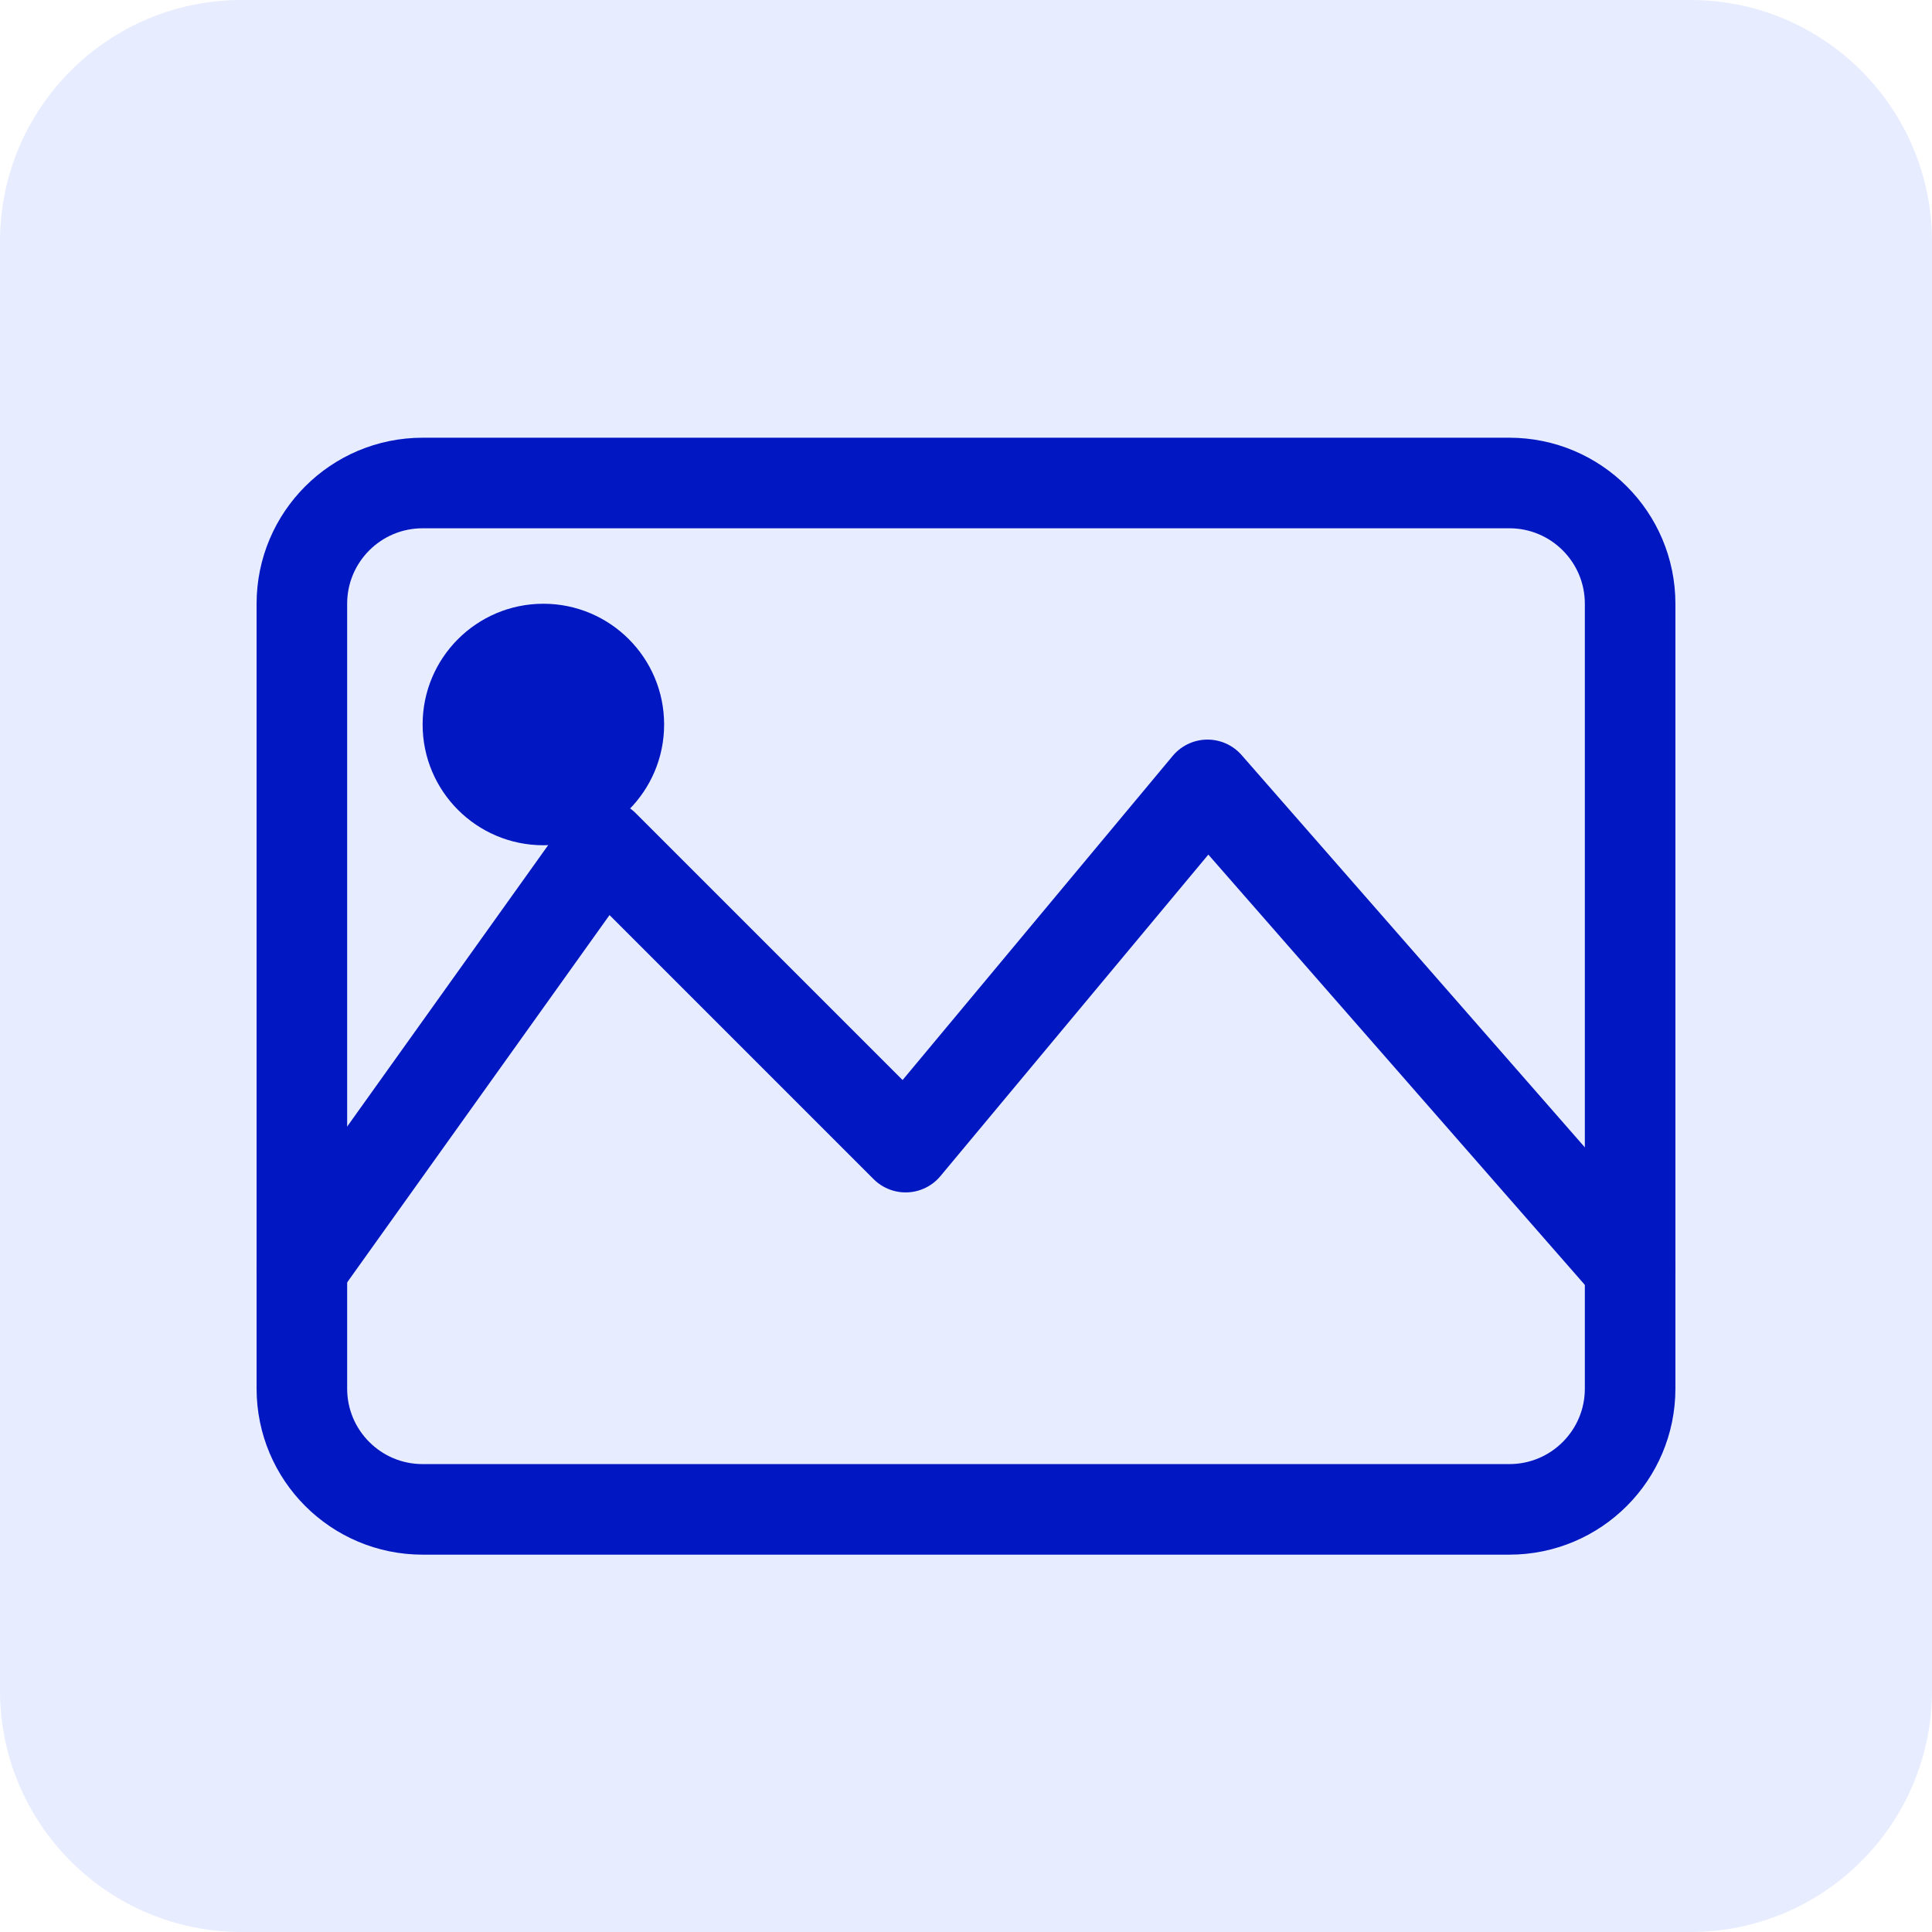
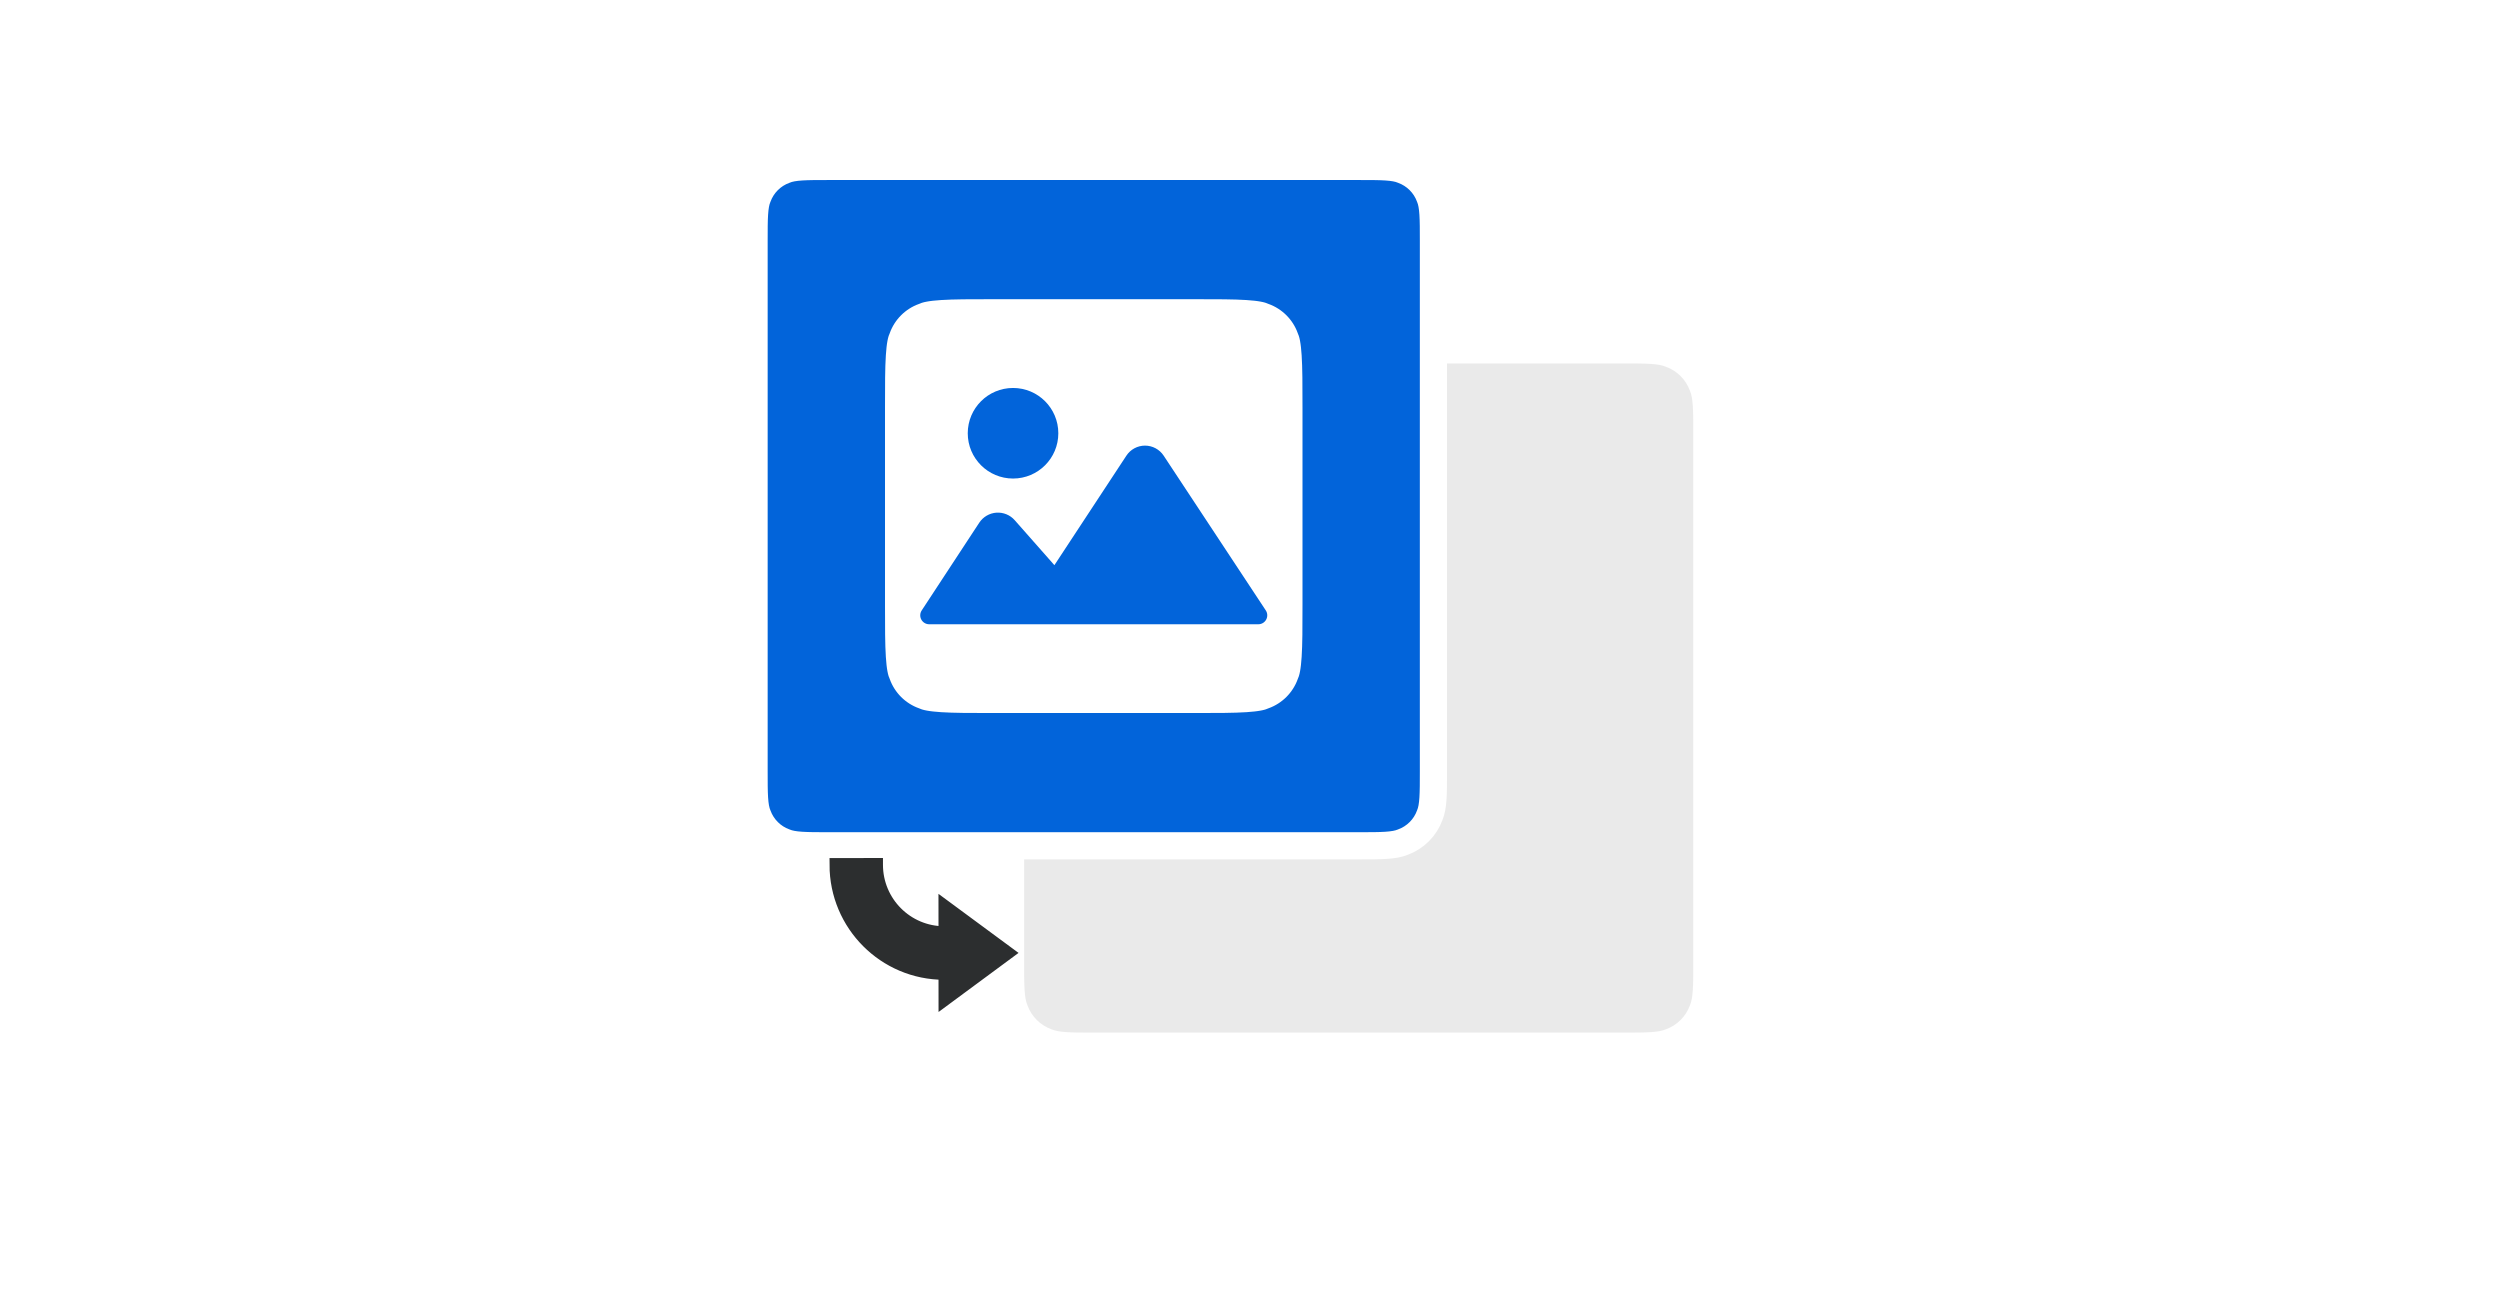
- <svg xmlns="http://www.w3.org/2000/svg" width="32" height="32" viewBox="0 0 32 32">
-   <rect width="32" height="32" rx="4" fill="#E8ECFF" />
-   <rect x="5" y="8" width="22" height="17" rx="2" fill="none" stroke="#0017C1" stroke-width="1.5" />
-   <polyline points="5,21 10,14 15,19 20,13 27,21" fill="none" stroke="#0017C1" stroke-width="1.5" stroke-linejoin="round" stroke-linecap="round" />
-   <circle cx="9" cy="12" r="2" fill="#0017C1" />
+ <svg xmlns="http://www.w3.org/2000/svg" xmlns:xlink="http://www.w3.org/1999/xlink" width="368pt" height="192pt" viewBox="0 0 368 192" version="1.2" id="svg869">
+   <defs id="defs854">
+     <filter id="alpha" filterUnits="objectBoundingBox" x="0%" y="0%" width="100%" height="100%">
+       <feColorMatrix type="matrix" in="SourceGraphic" values="0 0 0 0 1 0 0 0 0 1 0 0 0 0 1 0 0 0 1 0" id="feColorMatrix833" />
+     </filter>
+     <mask id="mask0">
+       <g filter="url(#alpha)" id="g838">
+         <rect x="0" y="0" width="368" height="192" style="fill:rgb(0%,0%,0%);fill-opacity:0.605;stroke:none;" id="rect836" />
+       </g>
+     </mask>
+     <clipPath id="clip2">
+       <path d="M 0 0 L 108 0 L 108 107.75 L 0 107.75 Z M 0 0 " id="path841" />
+     </clipPath>
+     <clipPath id="clip1">
+       <rect x="0" y="0" width="108" height="108" id="rect844" />
+     </clipPath>
+     <g id="surface6879" clip-path="url(#clip1)">
+       <path style=" stroke:none;fill-rule:nonzero;fill:rgb(86.667%,86.667%,86.667%);fill-opacity:1;" d="M 12.91 1.75 L 91.09 1.75 C 94.293 1.75 96.211 1.75 97.492 2.285 C 99.34 2.957 100.793 4.41 101.465 6.258 C 102 7.539 102 9.457 102 12.66 L 102 90.84 C 102 94.043 102 95.961 101.465 97.242 C 100.793 99.09 99.34 100.543 97.492 101.215 C 96.211 101.75 94.293 101.75 91.09 101.75 L 12.91 101.75 C 9.707 101.75 7.789 101.75 6.508 101.215 C 4.66 100.543 3.207 99.09 2.535 97.242 C 2 95.961 2 94.043 2 90.84 L 2 12.66 C 2 9.457 2 7.539 2.535 6.258 C 3.207 4.41 4.66 2.957 6.508 2.285 C 7.789 1.75 9.707 1.75 12.91 1.75 Z M 12.91 1.75 " id="path847" />
+       <g clip-path="url(#clip2)" clip-rule="nonzero" id="g851">
+         <path style="fill:none;stroke-width:1.5;stroke-linecap:butt;stroke-linejoin:miter;stroke:rgb(100%,100%,100%);stroke-opacity:1;stroke-miterlimit:8;" d="M 10.91 0 L 89.09 0 C 92.293 0 94.211 0 95.492 0.535 C 97.34 1.207 98.793 2.66 99.465 4.508 C 100 5.789 100 7.707 100 10.91 L 100 89.09 C 100 92.293 100 94.211 99.465 95.492 C 98.793 97.34 97.34 98.793 95.492 99.465 C 94.211 100 92.293 100 89.09 100 L 10.91 100 C 7.707 100 5.789 100 4.508 99.465 C 2.66 98.793 1.207 97.34 0.535 95.492 C 0 94.211 0 92.293 0 89.09 L 0 10.91 C 0 7.707 0 5.789 0.535 4.508 C 1.207 2.66 2.66 1.207 4.508 0.535 C 5.789 0 7.707 0 10.91 0 Z M 10.91 0 " transform="matrix(1,0,0,1,2,1.75)" id="path849" />
+       </g>
+     </g>
+   </defs>
+   <g id="surface6875">
+     <rect x="0" y="0" width="368" height="192" style="fill:rgb(100%,100%,100%);fill-opacity:1;stroke:none;" id="rect856" />
+     <use xlink:href="#surface6879" transform="matrix(1,0,0,1,148,51)" mask="url(#mask0)" id="use858" />
+     <path style="fill-rule:nonzero;fill:rgb(0.784%,39.215%,85.49%);fill-opacity:1;stroke-width:4;stroke-linecap:butt;stroke-linejoin:miter;stroke:rgb(100%,100%,100%);stroke-opacity:1;stroke-miterlimit:4;" d="M 10.91 0 L 89.09 0 C 92.293 0 94.211 0 95.492 0.535 C 97.34 1.207 98.793 2.66 99.465 4.508 C 100 5.789 100 7.707 100 10.91 L 100 89.09 C 100 92.293 100 94.211 99.465 95.492 C 98.793 97.34 97.34 98.793 95.492 99.465 C 94.211 100 92.293 100 89.09 100 L 10.91 100 C 7.707 100 5.789 100 4.508 99.465 C 2.66 98.793 1.207 97.34 0.535 95.492 C 0 94.211 0 92.293 0 89.09 L 0 10.91 C 0 7.707 0 5.789 0.535 4.508 C 1.207 2.66 2.66 1.207 4.508 0.535 C 5.789 0 7.707 0 10.91 0 Z M 10.91 0 " transform="matrix(1,0,0,1,111,24.5)" id="path860" />
+     <path style=" stroke:none;fill-rule:nonzero;fill:rgb(100%,100%,100%);fill-opacity:1;" d="M 128.25 41.75 L 128.25 107.25 L 193.75 107.25 L 193.75 41.75 Z M 149.121 57.109 C 152.805 57.109 155.785 60.094 155.785 63.777 C 155.785 67.457 152.805 70.441 149.121 70.441 C 145.441 70.441 142.453 67.457 142.453 63.777 C 142.453 60.094 145.441 57.109 149.121 57.109 Z M 186.383 91.199 C 186.156 91.625 185.711 91.891 185.227 91.891 L 136.773 91.891 C 136.289 91.891 135.848 91.625 135.617 91.199 C 135.387 90.777 135.41 90.258 135.676 89.855 L 144.148 76.941 C 144.711 76.086 145.641 75.539 146.664 75.465 C 147.688 75.395 148.684 75.801 149.363 76.57 L 155.207 83.195 L 165.801 67.078 C 166.406 66.152 167.438 65.598 168.543 65.594 C 169.648 65.594 170.68 66.148 171.289 67.07 L 186.324 89.852 C 186.59 90.254 186.613 90.773 186.383 91.199 Z M 186.383 91.199 " id="path862" />
+     <path style="fill-rule:nonzero;fill:rgb(17.255%,18.039%,18.431%);fill-opacity:1;stroke-width:2;stroke-linecap:butt;stroke-linejoin:miter;stroke:rgb(17.255%,18.039%,18.431%);stroke-opacity:1;stroke-miterlimit:4;" d="M 12.974 0.001 L 19.686 9.097 L 15.924 9.099 C 15.924 9.146 15.928 9.197 15.928 9.248 C 15.929 18.025 8.797 25.136 0 25.136 L -0.001 19.269 C -0.001 19.269 0.002 19.269 0.002 19.269 C 5.549 19.267 10.047 14.781 10.045 9.25 C 10.045 9.199 10.041 9.148 10.041 9.097 L 6.256 9.1 Z M 12.974 0.001 " transform="matrix(0.000372843,1,-1,0.000372843,148.2419,127.2951)" id="path864" />
+     <path style="fill:none;stroke-width:13;stroke-linecap:butt;stroke-linejoin:miter;stroke:rgb(0.784%,39.215%,85.49%);stroke-opacity:1;stroke-miterlimit:4;" d="M 22.391 -0.002 L 52.063 -0.002 C 58.633 -0.002 62.574 -0.002 65.203 1.096 C 68.992 2.475 71.977 5.459 73.356 9.248 C 74.453 11.877 74.453 15.819 74.453 22.389 L 74.453 51.522 C 74.453 58.092 74.453 62.034 73.356 64.663 C 71.977 68.452 68.992 71.436 65.203 72.815 C 62.574 73.913 58.633 73.913 52.063 73.913 L 22.391 73.913 C 15.82 73.913 11.879 73.913 9.25 72.815 C 5.461 71.436 2.477 68.452 1.098 64.663 C 0 62.034 0 58.092 0 51.522 L 0 22.389 C 0 15.819 0 11.877 1.098 9.248 C 2.477 5.459 5.461 2.475 9.25 1.096 C 11.879 -0.002 15.82 -0.002 22.391 -0.002 Z M 22.391 -0.002 " transform="matrix(1,0,0,1,123.7734,37.5445)" id="path866" />
+   </g>
</svg>
